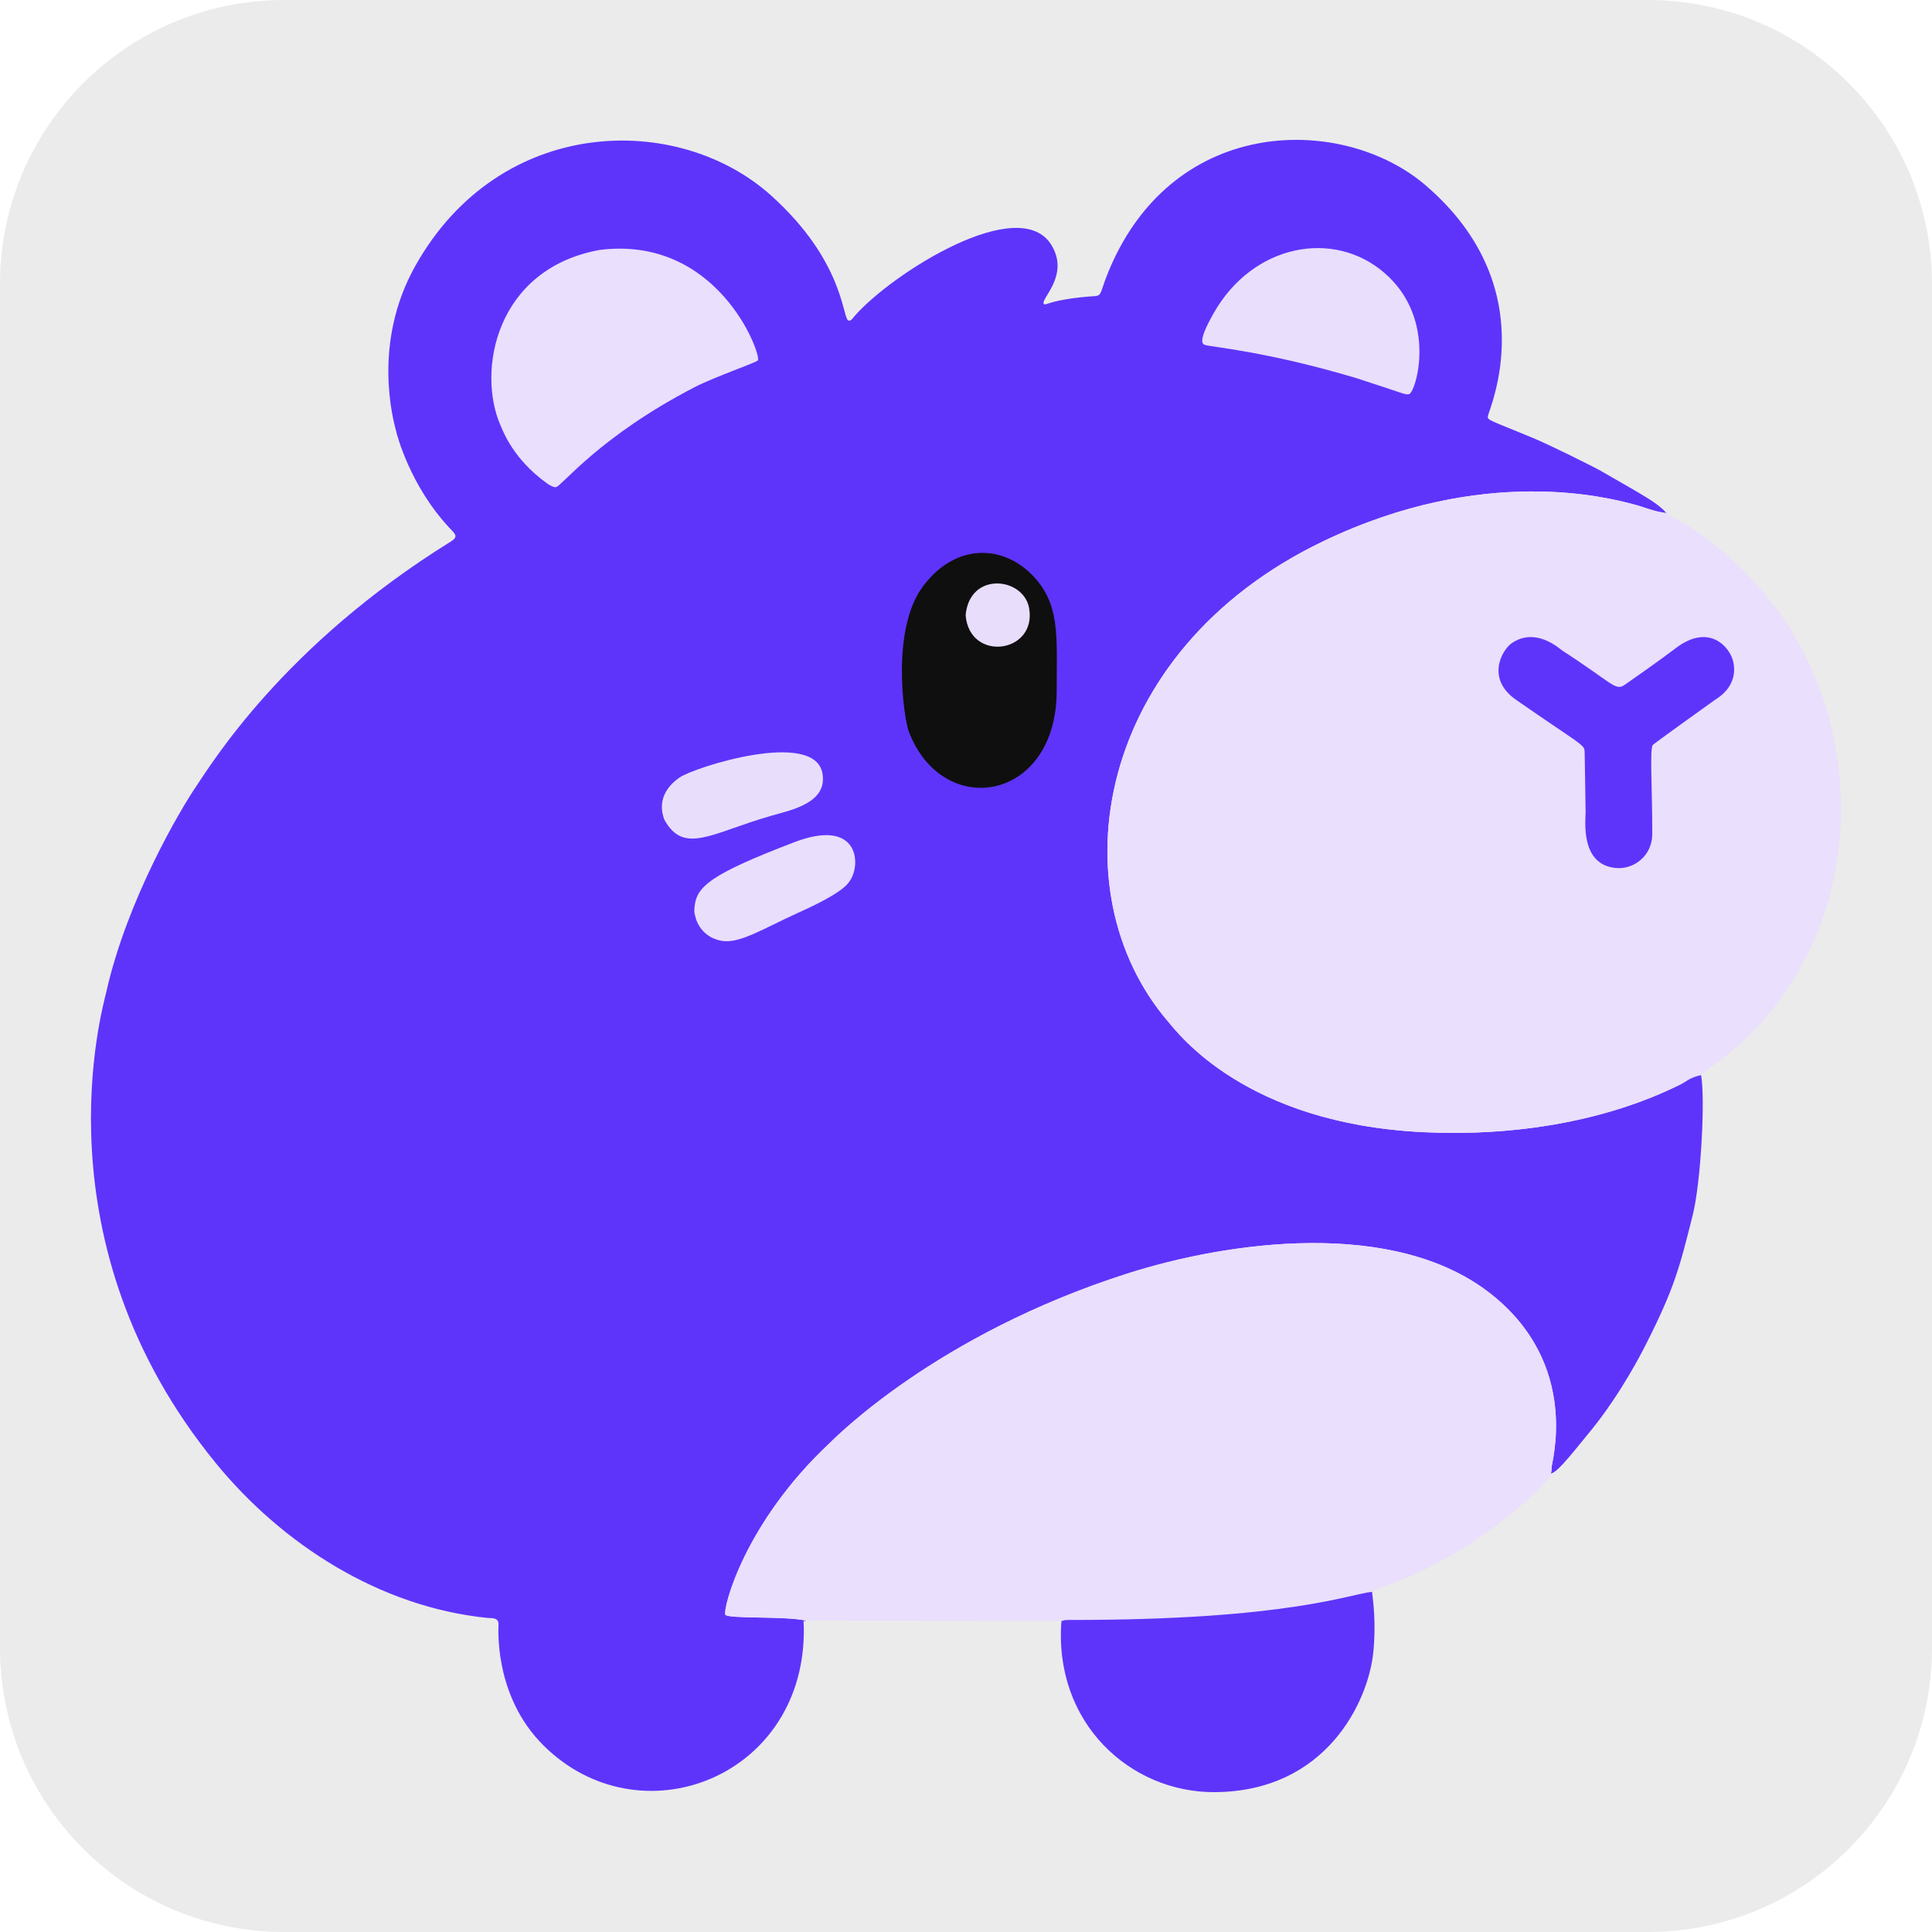
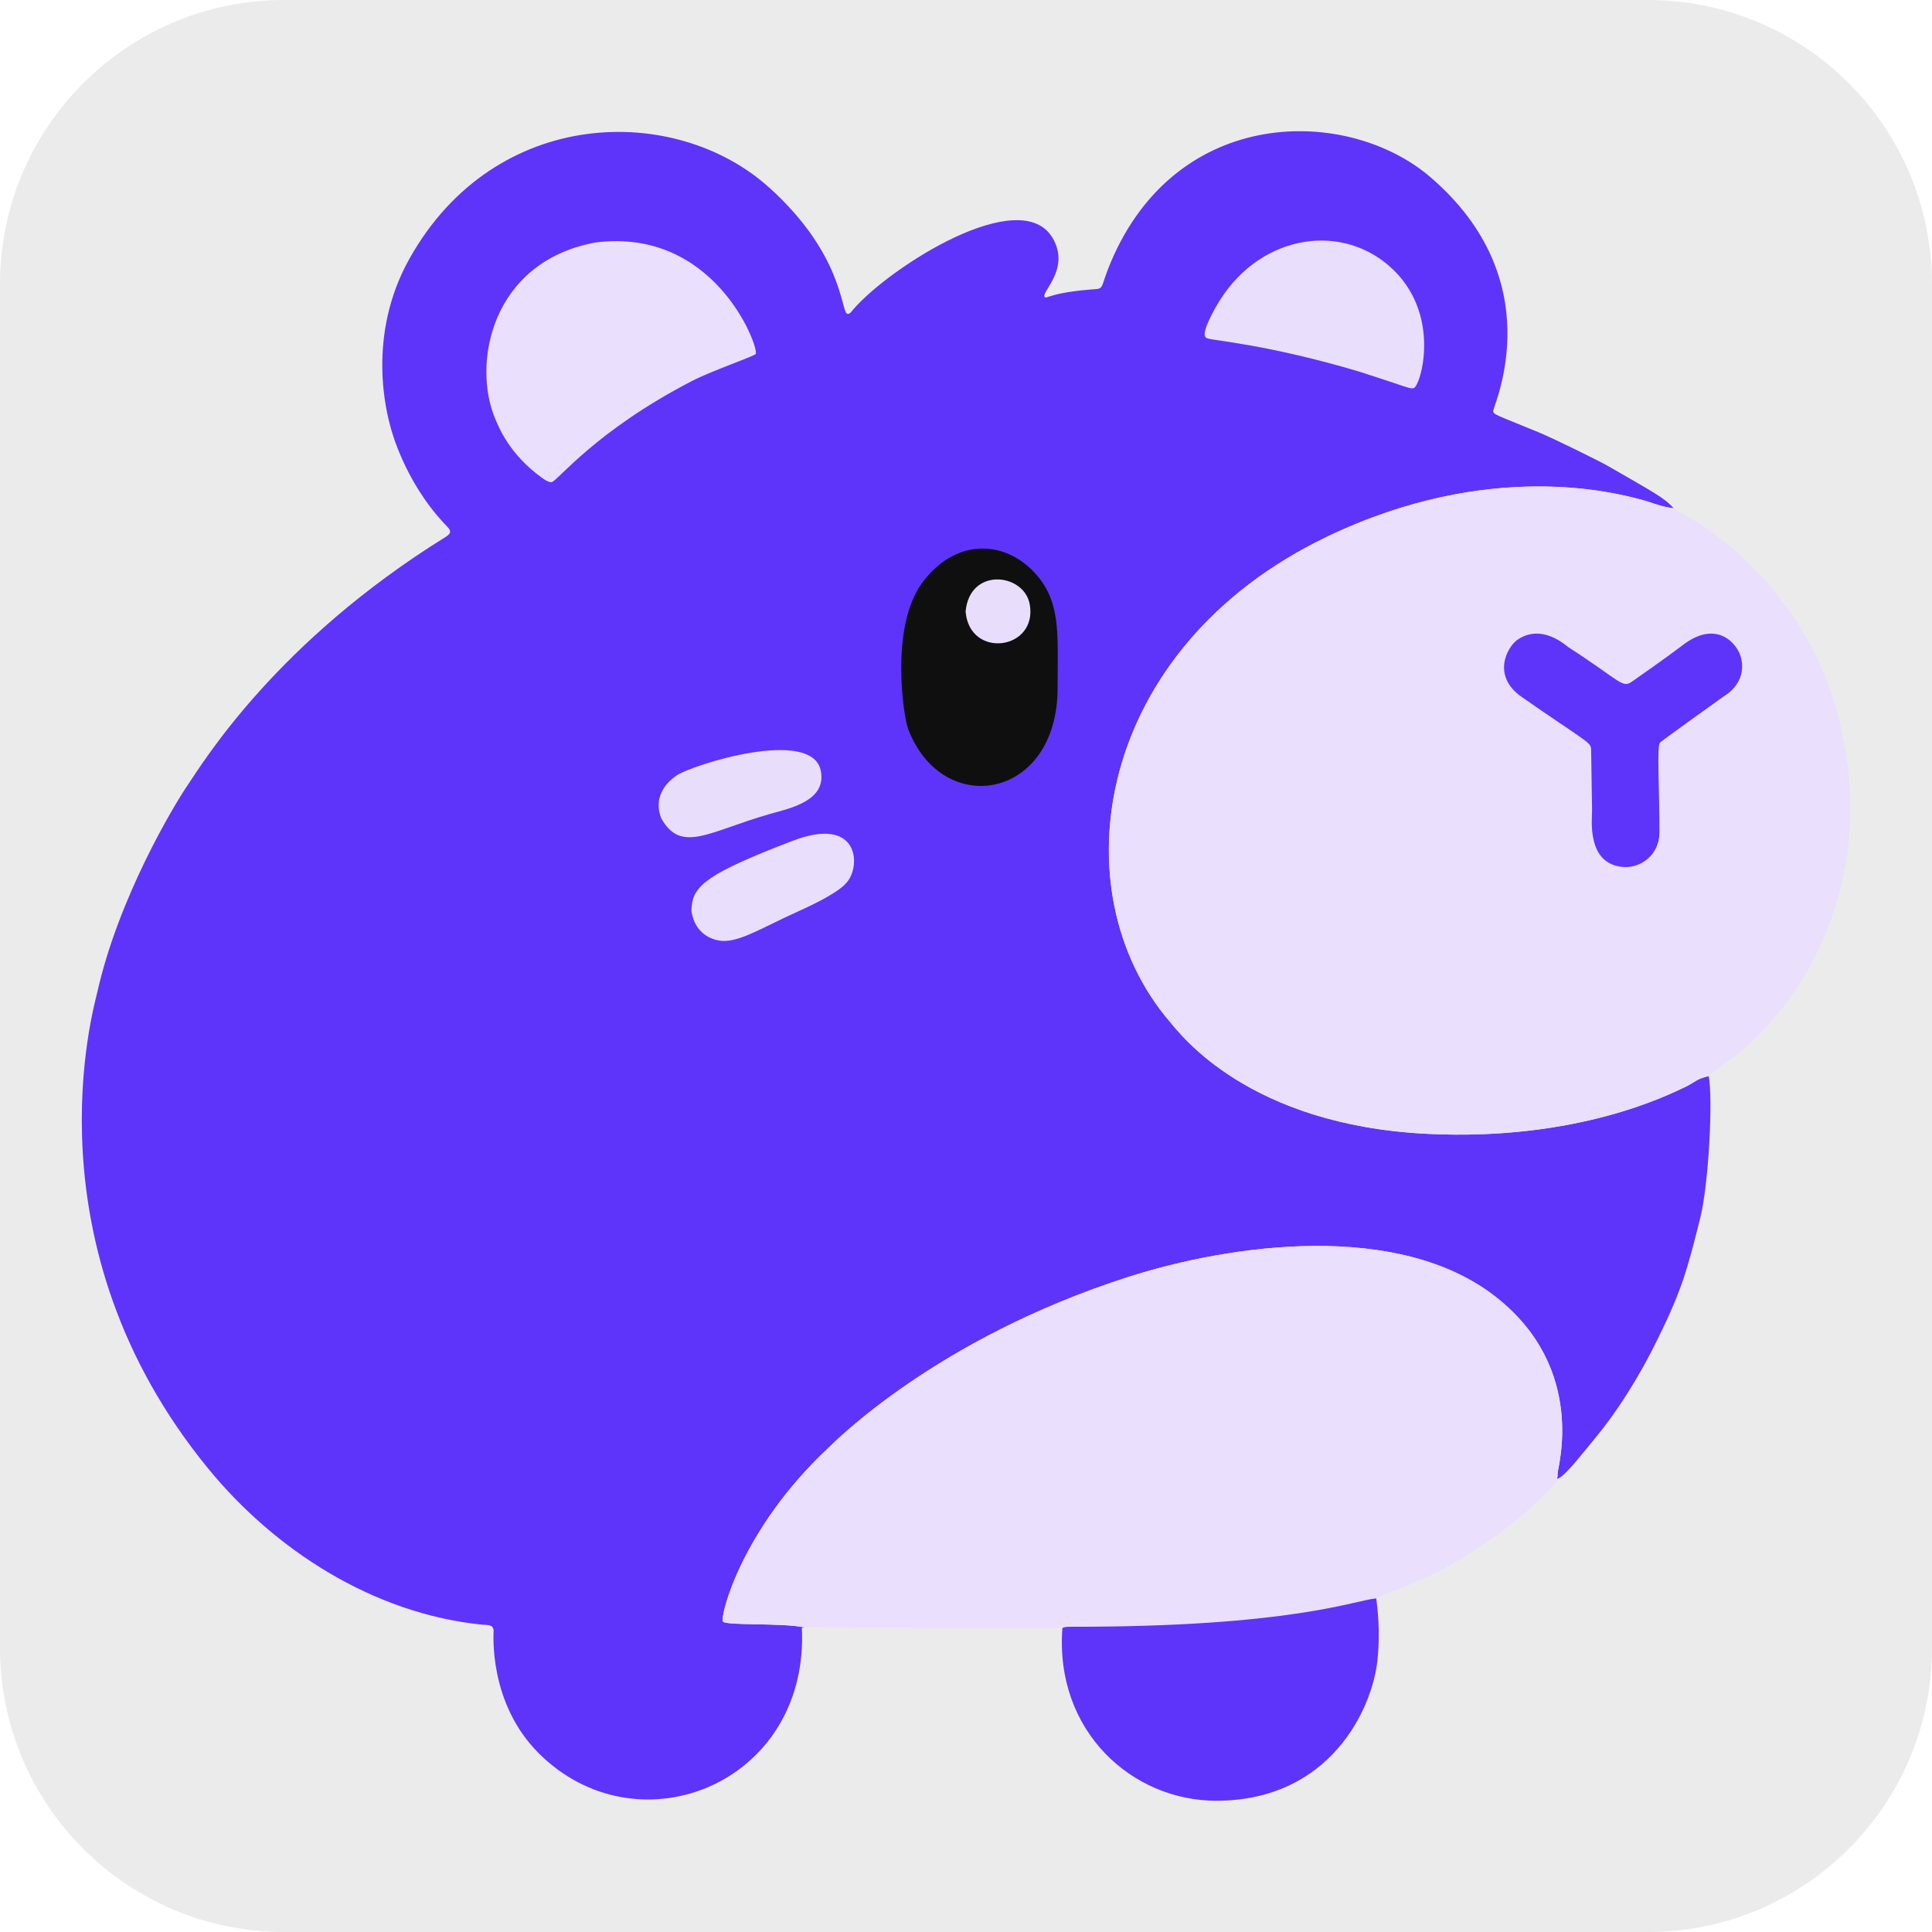
<svg xmlns="http://www.w3.org/2000/svg" viewBox="0 0 1254 1254" width="1254" height="1254" style="fill-rule:evenodd;clip-rule:evenodd;stroke-linejoin:round;stroke-miterlimit:2;" role="img" aria-label="Lumina">
  <rect x="0" y="0" width="1254" height="1254" rx="184.412" ry="184.412" fill="#EBEBEB" />
-   <path d="M1081.705,333.041c-10.186,-1.431 -12.781,-3.507 -22.194,-5.904c-14.887,-3.79 -96.074,-25.977 -200.597,24.143c-148.977,71.437 -173.204,227.211 -100.84,311.677c6.65,7.762 50.248,66.399 165.887,71.901c95.654,4.55 153.799,-24.953 163.983,-29.635c8.169,-3.755 7.401,-5.443 16.153,-7.508c2.788,14.402 0.038,69.341 -5.447,91.149c-8.347,33.186 -11.572,46.794 -30.497,84.057c-2.366,4.658 -15.876,31.26 -35.118,55.063c-17.966,22.225 -22.651,27.452 -26.412,28.48c0.503,-1.386 0.419,-3.307 0.407,-3.596c-0.139,-3.168 19.207,-66.735 -39.273,-112.97c-62.852,-49.692 -171.087,-34.062 -236.31,-13.189c-124.329,39.789 -189.762,106.972 -192.96,109.967c-55.605,52.077 -69.246,107.299 -67.716,111.282c1.144,2.977 37.797,0.809 52.32,3.893c-0.238,0.453 -1.209,0.058 -1.447,0.511c-0.296,0.562 0.203,0.543 0.092,7.94c-1.412,94.339 -107.001,134.131 -168.938,72.643c-32.834,-32.596 -29.154,-77.438 -29.226,-79.034c-0.193,-4.26 -4.833,-3.543 -6.915,-3.75c-70.203,-6.977 -133.596,-47.944 -176.538,-100.453c-117.325,-143.466 -73.494,-295.316 -71.125,-305.858c13.548,-60.283 48.524,-118.986 57.895,-132.788c10.488,-15.448 56.934,-92.046 165.715,-159.564c5.34,-3.315 2.67,-5.045 -1.103,-9.105c-25.663,-27.61 -33.875,-60.608 -34.14,-61.581c-2.299,-8.421 -15.91,-58.268 12.308,-108.425c55.006,-97.771 170.663,-99.765 230.963,-45.381c46.799,42.208 46.081,78.507 49.831,80.897c1.694,1.079 3.533,-1.969 4.205,-2.741c24.036,-27.621 107.569,-80.65 128.034,-45.704c11.883,20.291 -8.781,35.566 -4.896,38.049c0.429,0.274 0.453,0.075 4.876,-1.212c11.119,-3.236 27.954,-4.068 28.238,-4.103c4.624,-0.572 2.97,-2.707 9.032,-17.088c42.71,-101.318 152.513,-100.235 205.393,-54.807c77.237,66.355 41.16,144.974 40.398,149.803c-0.43,2.722 1.004,2.466 29.162,14.119c10.325,4.273 39.335,18.637 44.436,21.581c30.041,17.334 35.912,20.237 42.366,27.241Z" style="fill:#5e34fb;" />
-   <path d="M1081.705,333.041c0.279,0.132 0.059,0.731 0.339,0.863c0.278,0.131 0.583,-0.387 0.875,-0.289c0.331,0.11 0.012,0.594 3.604,2.449c23.572,12.171 80.593,53.808 100.496,129.61c24.341,92.707 -11.524,166.226 -50.223,204.872c-17.237,17.214 -29.012,23.115 -32.697,27.17c-8.752,2.065 -7.984,3.753 -16.153,7.508c-10.184,4.682 -68.329,34.185 -163.983,29.635c-115.639,-5.501 -159.237,-64.138 -165.887,-71.901c-72.363,-84.466 -48.137,-240.24 100.84,-311.677c104.523,-50.12 185.711,-27.934 200.597,-24.143c9.414,2.397 12.009,4.473 22.194,5.904Z" style="fill:#eadffc;" />
-   <path d="M1006.622,956.464c-0.086,0.319 0.493,0.586 0.407,0.905c-0.179,0.666 -14.661,17.879 -41.776,37.11c-42.252,29.966 -66.846,33.63 -74.699,38.757c-13.316,0.964 -53.651,18.43 -196.943,18.225c-3.411,-0.005 -3.327,0.429 -4.669,0.751c-126.434,-0.081 -161.95,-0.481 -165.853,-0.361c-14.523,-3.083 -51.176,-0.915 -52.32,-3.893c-1.53,-3.983 12.111,-59.205 67.716,-111.282c3.198,-2.995 68.631,-70.178 192.96,-109.967c65.223,-20.873 173.458,-36.503 236.31,13.189c58.48,46.235 39.134,109.802 39.273,112.97c0.013,0.289 0.097,2.21 -0.407,3.596Z" style="fill:#eadffc;" />
-   <path d="M890.554,1033.236c0.684,6.038 2.778,20.622 0.752,39.742c-3.314,31.271 -30.288,89.908 -103.036,90.241c-54.614,0.25 -104.432,-44.813 -99.327,-111.008c1.342,-0.322 1.258,-0.756 4.669,-0.751c143.292,0.205 183.627,-17.261 196.943,-18.225Z" style="fill:#5e34fa;" />
-   <path d="M389.08,162.235c76.353,-9.658 104.822,66.513 102.899,71.594c-0.514,1.359 -27.867,10.611 -41.155,17.492c-61.62,31.911 -85.874,63.785 -89.874,64.854c-1.842,0.492 -5.679,-2.273 -6.109,-2.584c-21.504,-15.504 -28.046,-33.065 -29.976,-37.476c-15.383,-35.159 -3.316,-101.416 64.215,-113.88Z" style="fill:#eadffc;" />
-   <path d="M669.61,372.855c18.879,18.996 16.214,40.347 16.254,75.367c0.081,72.069 -73.753,84.455 -95.974,26.674c-3.145,-8.179 -11.915,-66.216 9.235,-94.391c20.728,-27.613 50.754,-27.295 70.485,-7.65Z" style="fill:#0f0f0f;" />
-   <path d="M1029.168,527.106c-0.609,-36.337 -0.502,-36.317 -0.637,-39.472c-0.193,-4.498 -3.259,-4.729 -44.466,-33.38c-19.875,-13.818 -9.133,-32.524 -2.774,-36.833c15.776,-10.692 31.016,3.749 32.956,4.999c32.327,20.841 34.231,26.316 40.255,22.115c2.669,-1.861 22.804,-15.902 33.038,-23.729c21.782,-16.66 35.205,-0.826 37.355,8.346c3.867,16.491 -10.353,24.107 -11.814,25.135c-7.285,5.126 -39.6,28.451 -40.238,29.184c-2.221,2.547 -0.351,28.753 -0.405,57.829c-0.026,14.241 -11.992,23.265 -23.875,22.072c-23.159,-2.326 -19.334,-31.192 -19.395,-36.266Z" style="fill:#5e34fb;" />
-   <path d="M879.617,245.2c-58.466,-17.368 -93.596,-19.925 -97.532,-21.33c-1.599,-0.571 -4.847,-1.999 5.595,-20.472c25.526,-45.157 77.952,-54.709 110.866,-26.312c35.082,30.267 20.296,78.136 15.949,78.777c-2.887,0.426 -2.822,-0.374 -34.879,-10.662Z" style="fill:#e9defc;" />
-   <path d="M451.801,596.69c-0.986,-4.046 -1.396,-3.959 -0.996,-8.053c1.302,-13.311 10.369,-21.187 64.783,-42.003c41.31,-15.803 43.572,13.505 36.252,24.777c-1.704,2.624 -5.359,8.253 -33.149,20.754c-23.049,10.369 -38.76,20.741 -50.636,18.446c-12.941,-2.5 -15.968,-13.31 -16.253,-13.922Z" style="fill:#e9defc;" />
-   <path d="M431.225,532.065c-0.78,-2.282 -6.587,-15.846 9.79,-27.37c9.395,-6.611 87.625,-31.662 92.804,-2.747c3.401,18.991 -19.6,23.677 -32.516,27.336c-39.215,11.107 -57.254,25.939 -70.077,2.781Z" style="fill:#e8defc;" />
-   <path d="M626.756,399.321c2.586,-28.76 37.617,-24.668 41.199,-4.648c5.262,29.406 -38.676,35.44 -41.199,4.648Z" style="fill:#e8defc;" />
+   <g id="Lumina" transform="translate(47.56 47.56) scale(0.22179)">
+     <path d="M4684.088,1273.251c-46.404,-6.521 -58.227,-15.979 -101.115,-26.898c-67.822,-17.268 -437.704,-118.348 -913.901,109.995c-678.724,325.458 -789.098,1035.152 -459.418,1419.969c30.297,35.364 228.926,302.509 755.766,327.572c435.791,20.731 700.693,-113.683 747.092,-135.012c37.219,-17.109 33.718,-24.797 73.593,-34.207c12.703,65.613 0.174,315.908 -24.818,415.265c-38.029,151.193 -52.721,213.187 -138.942,382.955c-10.779,21.223 -72.331,142.419 -159.993,250.861c-81.851,101.253 -103.197,125.067 -120.33,129.752c2.293,-6.316 1.91,-15.064 1.852,-16.382c-0.632,-14.434 87.504,-304.037 -178.924,-514.68c-286.347,-226.392 -779.456,-155.184 -1076.606,-60.087c-566.429,181.273 -864.536,487.352 -879.107,500.998c-253.33,237.258 -315.478,488.844 -308.507,506.991c5.211,13.565 172.201,3.687 238.365,17.735c-1.084,2.063 -5.508,0.266 -6.592,2.329c-1.346,2.562 0.924,2.475 0.42,36.175c-6.433,429.8 -487.485,611.088 -769.665,330.956c-149.588,-148.502 -132.822,-352.8 -133.152,-360.073c-0.879,-19.408 -22.016,-16.142 -31.504,-17.085c-319.839,-31.787 -608.651,-218.427 -804.289,-457.654c-534.521,-653.615 -334.832,-1345.43 -324.038,-1393.46c61.724,-274.645 221.072,-542.087 263.763,-604.97c47.781,-70.381 259.385,-419.351 754.979,-726.96c24.33,-15.101 12.166,-22.984 -5.026,-41.48c-116.918,-125.787 -154.329,-276.123 -155.539,-280.555c-10.476,-38.367 -72.483,-265.464 56.076,-493.972c250.602,-445.435 777.525,-454.52 1052.245,-206.752c213.213,192.294 209.941,357.672 227.027,368.559c7.718,4.918 16.095,-8.97 19.157,-12.488c109.504,-125.838 490.076,-367.432 583.309,-208.223c54.136,92.445 -40.006,162.033 -22.306,173.349c1.953,1.249 2.066,0.34 22.213,-5.523c50.657,-14.743 127.355,-18.532 128.652,-18.692c21.066,-2.605 13.53,-12.334 41.149,-77.853c194.581,-461.596 694.834,-456.662 935.748,-249.693c351.886,302.305 187.523,660.489 184.05,682.486c-1.957,12.4 4.576,11.234 132.86,64.326c47.042,19.469 179.205,84.91 202.444,98.32c136.862,78.971 163.613,92.196 193.013,124.107Z" style="fill:#5e34fb;" />
+     <path d="M4684.088,1273.251c1.273,0.602 0.271,3.329 1.543,3.931c1.265,0.598 2.657,-1.761 3.984,-1.318c1.506,0.503 0.055,2.707 16.418,11.157c107.391,55.452 367.175,245.144 457.85,590.489c110.897,422.365 -52.502,757.308 -228.813,933.378c-78.532,78.424 -132.176,105.312 -148.966,123.782c-39.875,9.41 -36.373,17.098 -73.593,34.207c-46.399,21.329 -311.3,155.743 -747.092,135.012c-526.84,-25.063 -725.469,-292.208 -755.766,-327.572c-329.68,-384.817 -219.305,-1094.511 459.418,-1419.969c476.197,-228.343 846.079,-127.263 913.901,-109.995c42.887,10.919 54.71,20.377 101.115,26.898Z" style="fill:#eadffc;" />
+     <path d="M4342.021,4113.503c-0.392,1.456 2.247,2.668 1.855,4.124c-0.816,3.034 -66.793,81.455 -190.329,169.068c-192.496,136.52 -304.543,153.216 -340.321,176.575c-60.667,4.391 -244.429,83.964 -897.252,83.031c-15.538,-0.022 -15.155,1.955 -21.27,3.421c-576.023,-0.368 -737.83,-2.19 -755.61,-1.645c-66.164,-14.048 -233.154,-4.17 -238.365,-17.735c-6.971,-18.147 55.177,-269.733 308.507,-506.991c14.571,-13.647 312.678,-319.725 879.107,-500.998c297.151,-95.097 790.259,-166.305 1076.606,60.087c266.427,210.643 178.292,500.246 178.924,514.68c0.058,1.318 0.44,10.066 -1.852,16.382Z" style="fill:#eadffc;" />
+     <path d="M3813.226,4463.27c3.115,27.508 12.655,93.952 3.425,181.062c-15.097,142.467 -137.989,409.612 -469.421,411.131c-248.817,1.14 -475.781,-204.163 -452.526,-505.74c6.115,-1.467 5.732,-3.444 21.27,-3.421c652.823,0.933 836.584,-78.64 897.252,-83.031Z" style="fill:#5e34fa;" />
+     <path d="M1528.562,495.078c347.856,-44.001 477.557,303.027 468.799,326.173c-2.342,6.189 -126.96,48.341 -187.498,79.692c-280.735,145.382 -391.233,290.597 -409.458,295.467c-8.394,2.243 -25.871,-10.357 -27.832,-11.771c-97.969,-70.635 -127.776,-150.64 -136.568,-170.735c-70.083,-160.182 -15.107,-462.039 292.556,-518.826Z" style="fill:#eadffc;" />
+     <path d="M2806.627,1454.642c86.009,86.545 73.871,183.816 74.05,343.366c0.369,328.338 -336.012,384.77 -437.249,121.523c-14.33,-37.262 -54.282,-301.675 42.075,-430.035c94.434,-125.8 231.232,-124.351 321.124,-34.855Z" style="fill:#0f0f0f;" />
+     <path d="M4444.738,2157.394c-2.774,-165.549 -2.287,-165.455 -2.903,-179.83c-0.877,-20.49 -14.846,-21.547 -202.582,-152.074c-90.548,-62.955 -41.607,-148.176 -12.638,-167.81c71.874,-48.713 141.305,17.08 150.142,22.777c147.281,94.949 155.951,119.893 183.398,100.753c12.161,-8.48 103.894,-72.448 150.517,-108.108c99.238,-75.903 160.389,-3.763 170.187,38.025c17.618,75.132 -47.169,109.829 -53.822,114.511c-33.19,23.355 -180.414,129.622 -183.322,132.958c-10.117,11.605 -1.598,130.998 -1.844,263.465c-0.12,64.88 -54.633,105.994 -108.77,100.557c-105.51,-10.597 -88.082,-142.109 -88.364,-165.225Z" style="fill:#5e34fb;" />
+     <path d="M3763.397,873.06c-266.367,-79.126 -426.413,-90.774 -444.344,-97.178c-7.285,-2.602 -22.082,-9.109 25.491,-93.269c116.294,-205.73 355.142,-249.249 505.095,-119.877c159.829,137.893 92.466,355.979 72.663,358.9c-13.151,1.939 -12.857,-1.703 -158.905,-48.576Z" style="fill:#e9defc;" />
+     <path d="M1814.312,2474.409c-4.493,-18.433 -6.362,-18.038 -4.538,-36.689c5.93,-60.645 47.239,-96.526 295.143,-191.36c188.203,-71.995 198.511,61.527 165.16,112.884c-7.763,11.955 -24.416,37.599 -151.023,94.555c-105.008,47.239 -176.585,94.494 -230.695,84.039c-58.956,-11.391 -72.751,-60.639 -74.047,-63.429Z" style="fill:#e9defc;" />
+     <path d="M1720.569,2179.986c-3.554,-10.395 -30.011,-72.192 44.602,-124.696c42.801,-30.118 399.21,-144.247 422.804,-12.514c15.496,86.52 -89.296,107.871 -148.141,124.539c-178.66,50.604 -260.844,118.175 -319.265,12.671Z" style="fill:#e8defc;" />
+     <path d="M2611.39,1575.216c11.784,-131.027 171.379,-112.383 187.7,-21.177c23.973,133.97 -176.203,161.459 -187.7,21.177Z" style="fill:#e8defc;" />
+   </g>
</svg>
